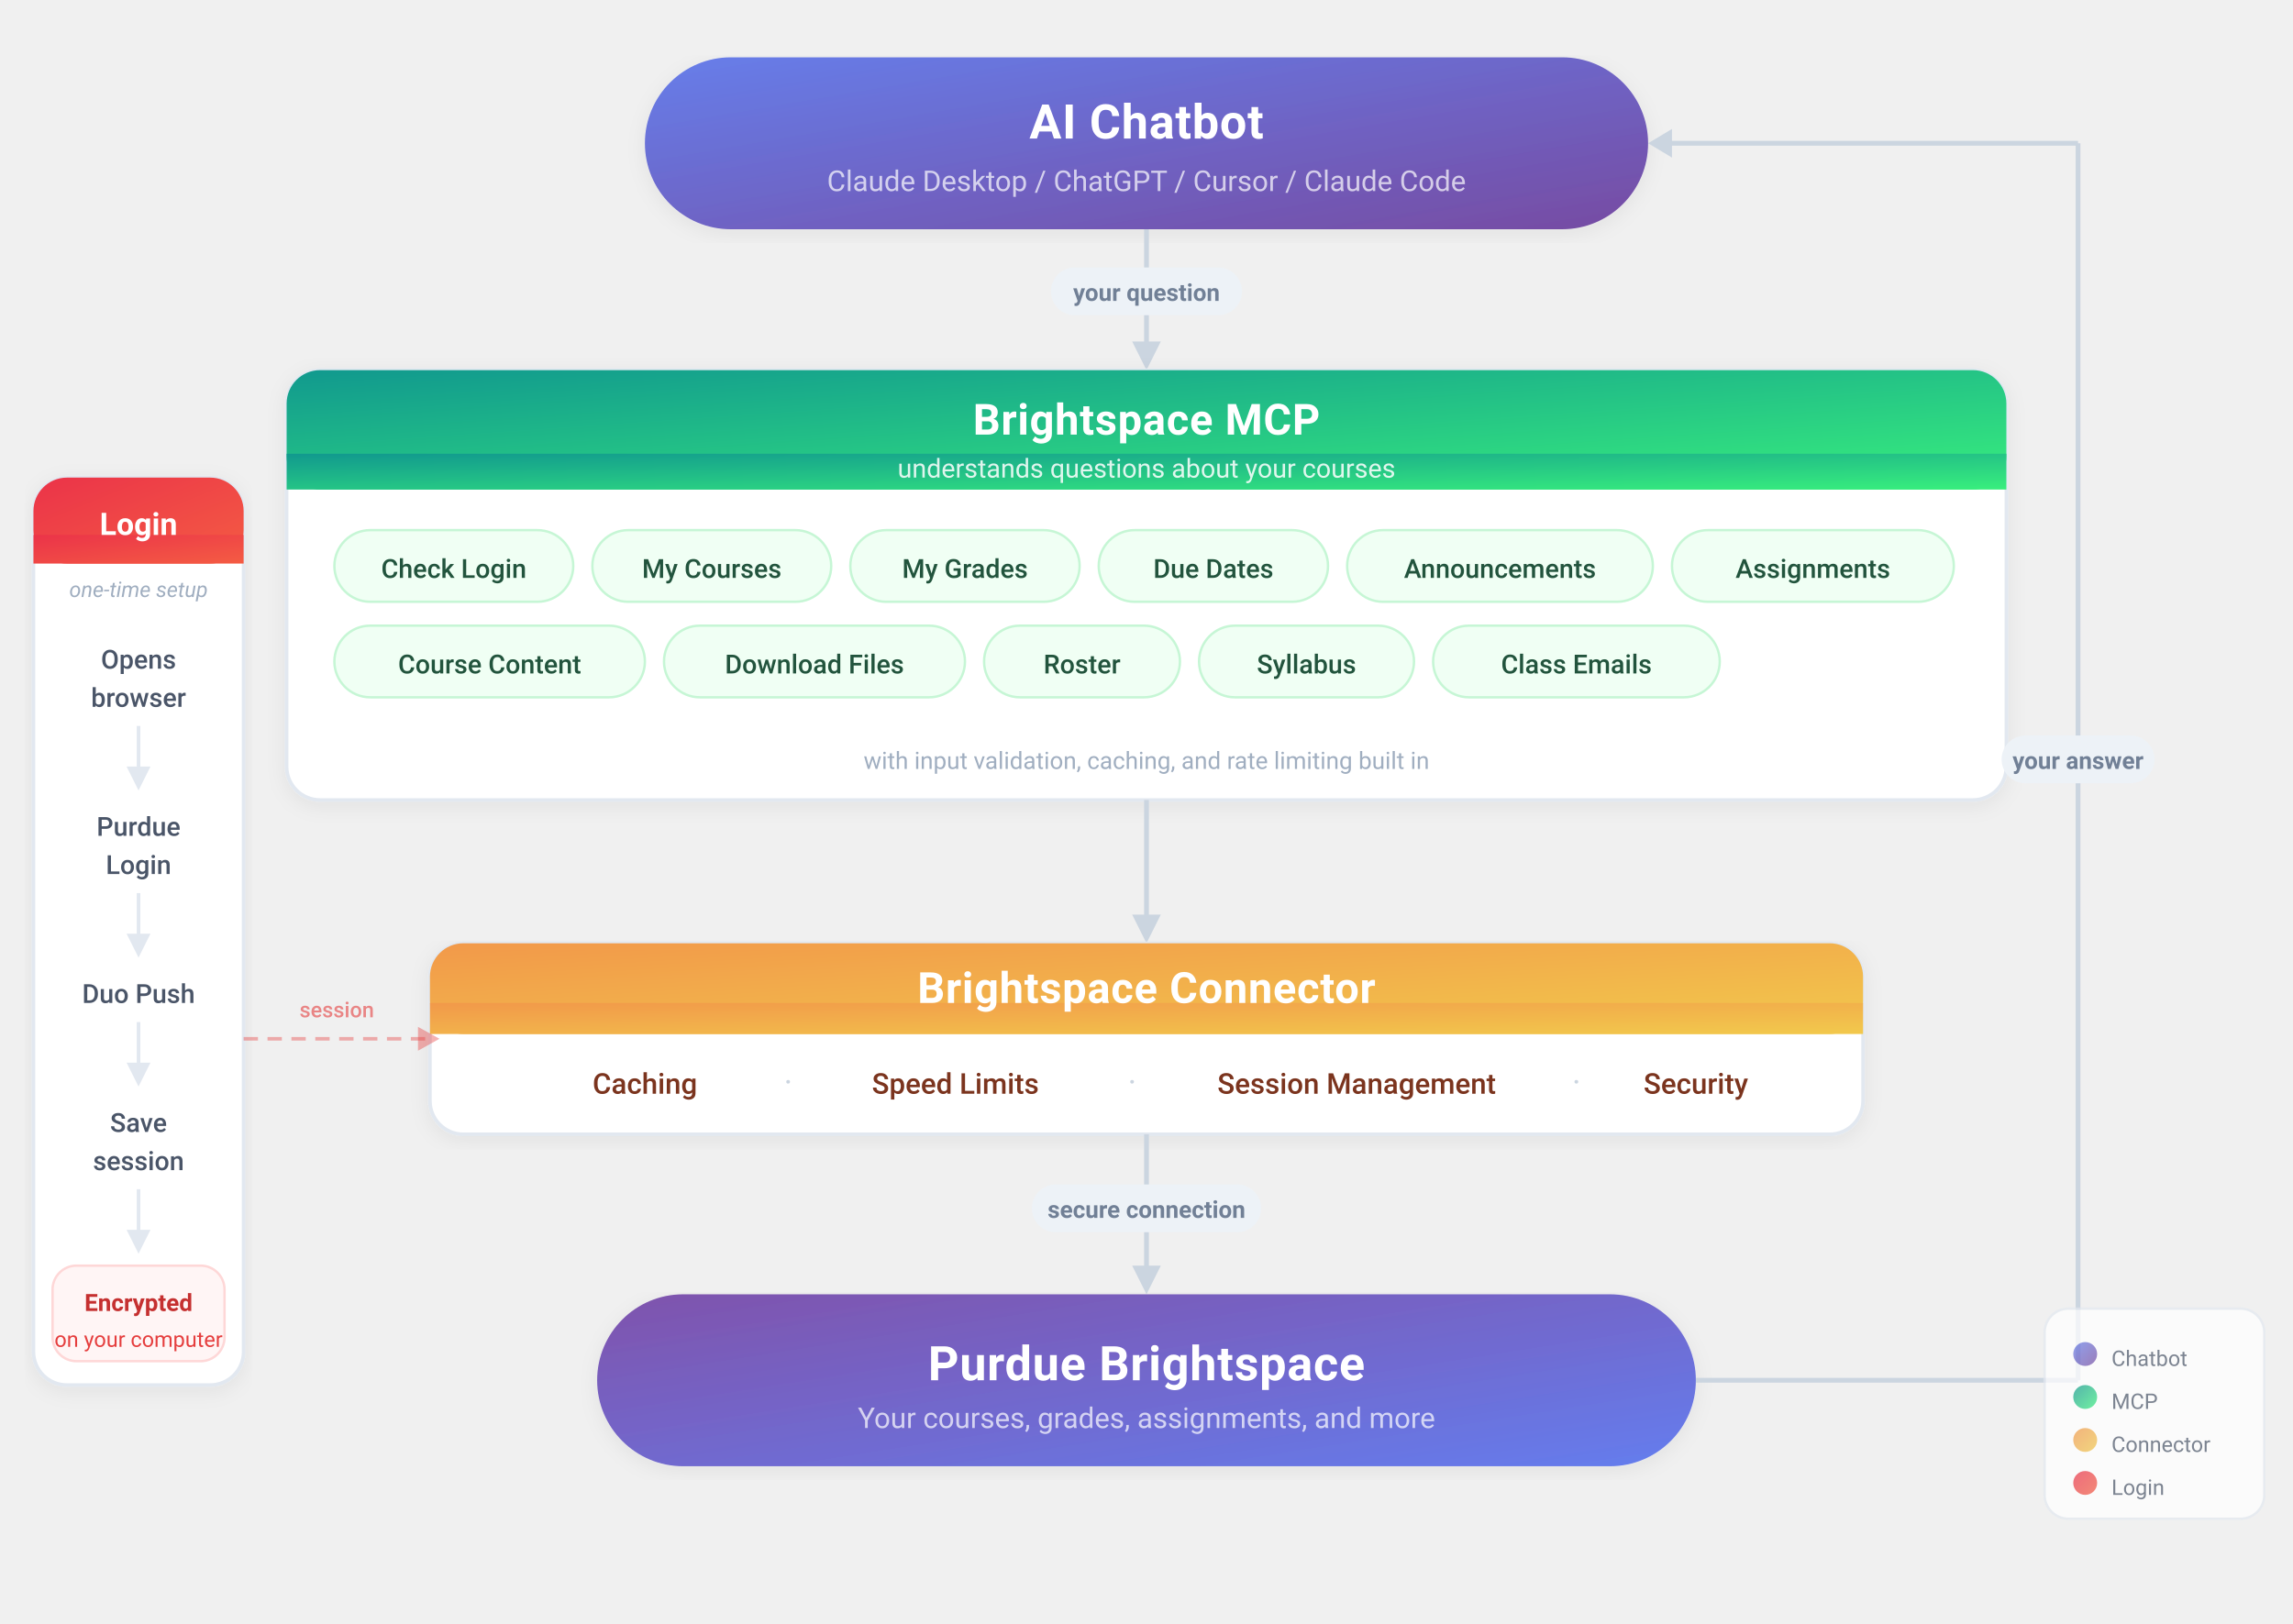
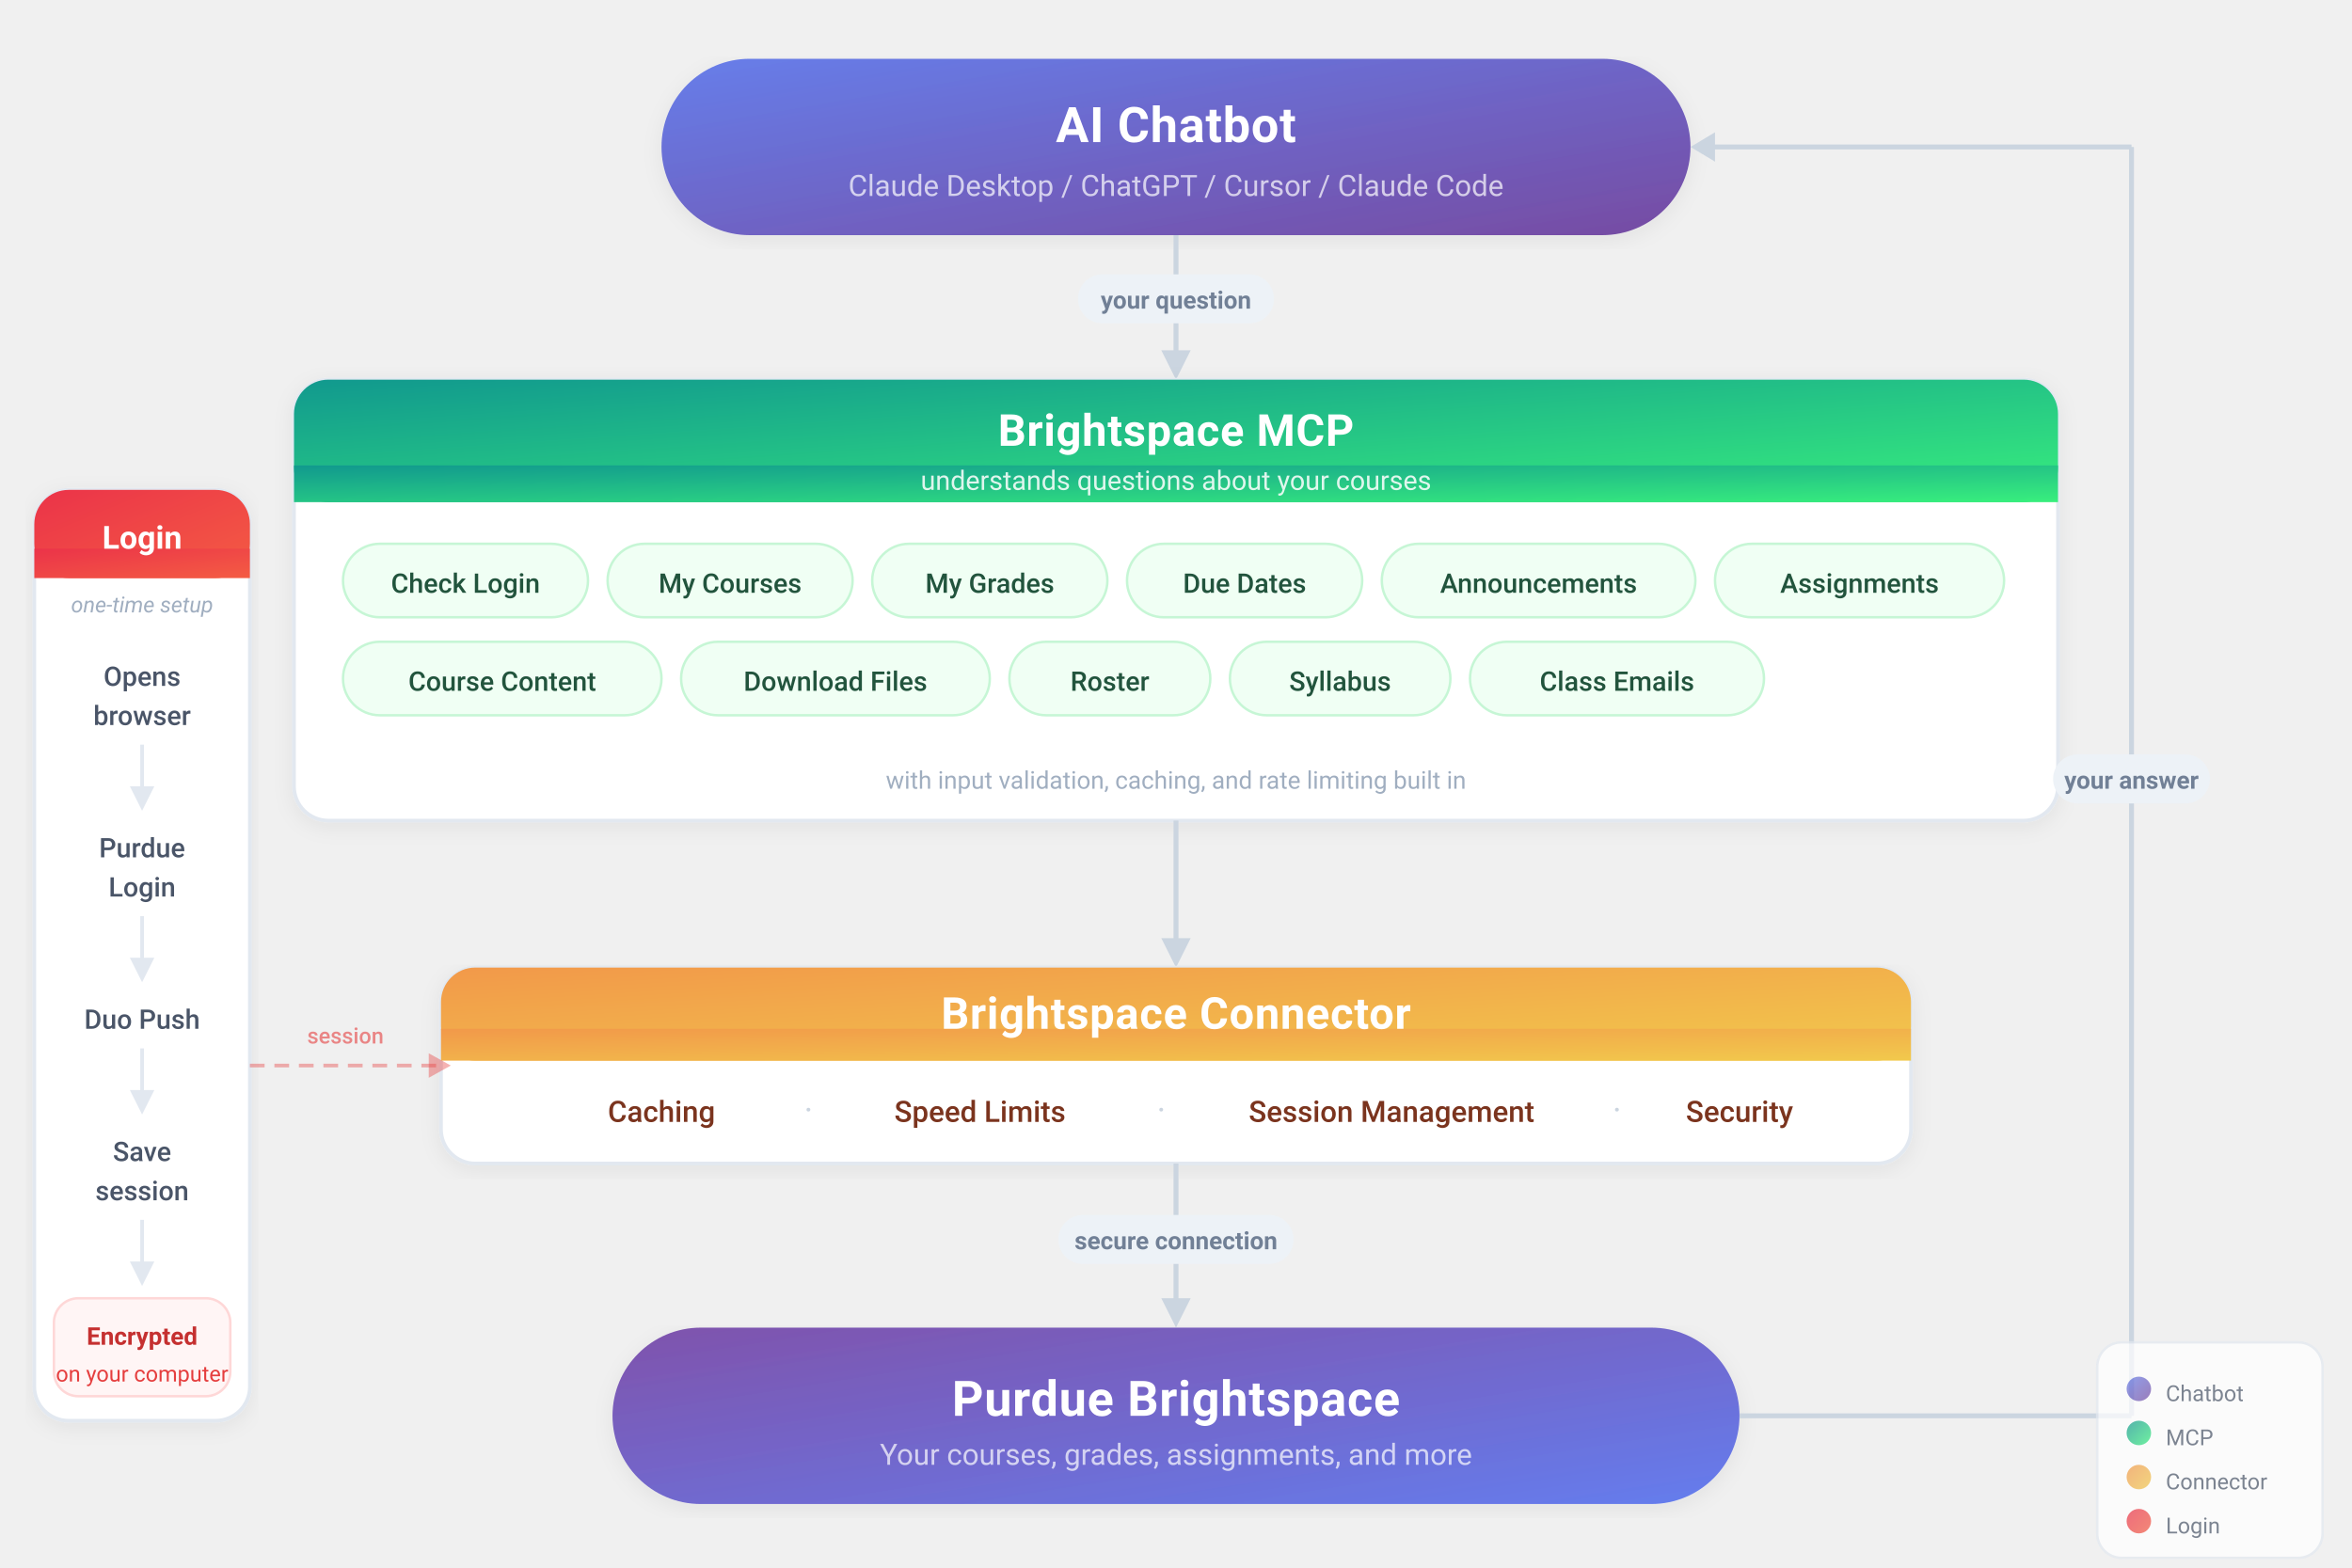
- <svg xmlns="http://www.w3.org/2000/svg" viewBox="0 0 960 680" font-family="-apple-system, BlinkMacSystemFont, 'Segoe UI', Roboto, sans-serif">
+ <svg xmlns="http://www.w3.org/2000/svg" viewBox="0 0 960 640" font-family="-apple-system, BlinkMacSystemFont, 'Segoe UI', Roboto, sans-serif">
  <defs>
    <filter id="shadow" x="-4%" y="-4%" width="108%" height="112%">
      <feDropShadow dx="0" dy="2" stdDeviation="4" flood-opacity="0.06" />
    </filter>
    <linearGradient id="chatbotGrad" x1="0" y1="0" x2="1" y2="1">
      <stop offset="0%" stop-color="#667eea" />
      <stop offset="100%" stop-color="#764ba2" />
    </linearGradient>
    <linearGradient id="pluginGrad" x1="0" y1="0" x2="1" y2="1">
      <stop offset="0%" stop-color="#11998e" />
      <stop offset="100%" stop-color="#38ef7d" />
    </linearGradient>
    <linearGradient id="connectorGrad" x1="0" y1="0" x2="1" y2="1">
      <stop offset="0%" stop-color="#f2994a" />
      <stop offset="100%" stop-color="#f2c94c" />
    </linearGradient>
    <linearGradient id="loginGrad" x1="0" y1="0" x2="1" y2="1">
      <stop offset="0%" stop-color="#eb3349" />
      <stop offset="100%" stop-color="#f45c43" />
    </linearGradient>
    <linearGradient id="bsGrad" x1="0" y1="0" x2="1" y2="1">
      <stop offset="0%" stop-color="#7f53ac" />
      <stop offset="100%" stop-color="#647dee" />
    </linearGradient>
  </defs>
  <rect x="270" y="24" width="420" height="72" rx="36" fill="url(#chatbotGrad)" filter="url(#shadow)" />
  <text x="480" y="58" text-anchor="middle" fill="#fff" font-size="20" font-weight="700" letter-spacing="0.3">AI Chatbot</text>
  <text x="480" y="80" text-anchor="middle" fill="rgba(255,255,255,0.7)" font-size="12">Claude Desktop  /  ChatGPT  /  Cursor  /  Claude Code</text>
  <line x1="480" y1="96" x2="480" y2="148" stroke="#cbd5e0" stroke-width="2" />
  <polygon points="474,143 480,155 486,143" fill="#cbd5e0" />
  <rect x="440" y="112" width="80" height="20" rx="10" fill="#edf2f7" />
  <text x="480" y="126" text-anchor="middle" fill="#718096" font-size="10" font-weight="600">your question</text>
  <rect x="120" y="155" width="720" height="180" rx="14" fill="#fff" stroke="#e2e8f0" stroke-width="1.5" filter="url(#shadow)" />
  <rect x="120" y="155" width="720" height="50" rx="14" fill="url(#pluginGrad)" />
  <rect x="120" y="190" width="720" height="15" fill="url(#pluginGrad)" />
  <text x="480" y="182" text-anchor="middle" fill="#fff" font-size="18" font-weight="700" letter-spacing="0.3">Brightspace MCP</text>
  <text x="480" y="200" text-anchor="middle" fill="rgba(255,255,255,0.85)" font-size="11">understands questions about your courses</text>
  <rect x="140" y="222" width="100" height="30" rx="15" fill="#f0fff4" stroke="#c6f6d5" stroke-width="1" />
  <text x="190" y="242" text-anchor="middle" fill="#22543d" font-size="11" font-weight="500">Check Login</text>
  <rect x="248" y="222" width="100" height="30" rx="15" fill="#f0fff4" stroke="#c6f6d5" stroke-width="1" />
  <text x="298" y="242" text-anchor="middle" fill="#22543d" font-size="11" font-weight="500">My Courses</text>
  <rect x="356" y="222" width="96" height="30" rx="15" fill="#f0fff4" stroke="#c6f6d5" stroke-width="1" />
  <text x="404" y="242" text-anchor="middle" fill="#22543d" font-size="11" font-weight="500">My Grades</text>
  <rect x="460" y="222" width="96" height="30" rx="15" fill="#f0fff4" stroke="#c6f6d5" stroke-width="1" />
  <text x="508" y="242" text-anchor="middle" fill="#22543d" font-size="11" font-weight="500">Due Dates</text>
  <rect x="564" y="222" width="128" height="30" rx="15" fill="#f0fff4" stroke="#c6f6d5" stroke-width="1" />
  <text x="628" y="242" text-anchor="middle" fill="#22543d" font-size="11" font-weight="500">Announcements</text>
  <rect x="700" y="222" width="118" height="30" rx="15" fill="#f0fff4" stroke="#c6f6d5" stroke-width="1" />
  <text x="759" y="242" text-anchor="middle" fill="#22543d" font-size="11" font-weight="500">Assignments</text>
  <rect x="140" y="262" width="130" height="30" rx="15" fill="#f0fff4" stroke="#c6f6d5" stroke-width="1" />
  <text x="205" y="282" text-anchor="middle" fill="#22543d" font-size="11" font-weight="500">Course Content</text>
  <rect x="278" y="262" width="126" height="30" rx="15" fill="#f0fff4" stroke="#c6f6d5" stroke-width="1" />
  <text x="341" y="282" text-anchor="middle" fill="#22543d" font-size="11" font-weight="500">Download Files</text>
  <rect x="412" y="262" width="82" height="30" rx="15" fill="#f0fff4" stroke="#c6f6d5" stroke-width="1" />
  <text x="453" y="282" text-anchor="middle" fill="#22543d" font-size="11" font-weight="500">Roster</text>
  <rect x="502" y="262" width="90" height="30" rx="15" fill="#f0fff4" stroke="#c6f6d5" stroke-width="1" />
  <text x="547" y="282" text-anchor="middle" fill="#22543d" font-size="11" font-weight="500">Syllabus</text>
  <rect x="600" y="262" width="120" height="30" rx="15" fill="#f0fff4" stroke="#c6f6d5" stroke-width="1" />
  <text x="660" y="282" text-anchor="middle" fill="#22543d" font-size="11" font-weight="500">Class Emails</text>
  <text x="480" y="322" text-anchor="middle" fill="#a0aec0" font-size="10">with input validation, caching, and rate limiting built in</text>
  <line x1="480" y1="335" x2="480" y2="388" stroke="#cbd5e0" stroke-width="2" />
  <polygon points="474,383 480,395 486,383" fill="#cbd5e0" />
  <rect x="180" y="395" width="600" height="80" rx="14" fill="#fff" stroke="#e2e8f0" stroke-width="1.5" filter="url(#shadow)" />
  <rect x="180" y="395" width="600" height="38" rx="14" fill="url(#connectorGrad)" />
  <rect x="180" y="420" width="600" height="13" fill="url(#connectorGrad)" />
  <text x="480" y="420" text-anchor="middle" fill="#fff" font-size="18" font-weight="700" letter-spacing="0.3">Brightspace Connector</text>
  <text x="270" y="458" text-anchor="middle" fill="#7b341e" font-size="12" font-weight="500">Caching</text>
  <text x="330" y="458" text-anchor="middle" fill="#cbd5e0" font-size="14">·</text>
  <text x="400" y="458" text-anchor="middle" fill="#7b341e" font-size="12" font-weight="500">Speed Limits</text>
  <text x="474" y="458" text-anchor="middle" fill="#cbd5e0" font-size="14">·</text>
  <text x="568" y="458" text-anchor="middle" fill="#7b341e" font-size="12" font-weight="500">Session Management</text>
  <text x="660" y="458" text-anchor="middle" fill="#cbd5e0" font-size="14">·</text>
  <text x="710" y="458" text-anchor="middle" fill="#7b341e" font-size="12" font-weight="500">Security</text>
  <line x1="480" y1="475" x2="480" y2="535" stroke="#cbd5e0" stroke-width="2" />
  <polygon points="474,530 480,542 486,530" fill="#cbd5e0" />
  <rect x="432" y="496" width="96" height="20" rx="10" fill="#edf2f7" />
  <text x="480" y="510" text-anchor="middle" fill="#718096" font-size="10" font-weight="600">secure connection</text>
  <rect x="250" y="542" width="460" height="72" rx="36" fill="url(#bsGrad)" filter="url(#shadow)" />
  <text x="480" y="578" text-anchor="middle" fill="#fff" font-size="20" font-weight="700" letter-spacing="0.3">Purdue Brightspace</text>
  <text x="480" y="598" text-anchor="middle" fill="rgba(255,255,255,0.7)" font-size="12">Your courses, grades, assignments, and more</text>
  <line x1="710" y1="578" x2="870" y2="578" stroke="#cbd5e0" stroke-width="2" />
  <line x1="870" y1="578" x2="870" y2="60" stroke="#cbd5e0" stroke-width="2" />
  <line x1="870" y1="60" x2="696" y2="60" stroke="#cbd5e0" stroke-width="2" />
  <polygon points="700,54 690,60 700,66" fill="#cbd5e0" />
  <rect x="838" y="308" width="64" height="20" rx="10" fill="#edf2f7" />
  <text x="870" y="322" text-anchor="middle" fill="#718096" font-size="10" font-weight="600">your answer</text>
  <rect x="14" y="200" width="88" height="380" rx="14" fill="#fff" stroke="#e2e8f0" stroke-width="1.5" filter="url(#shadow)" />
  <rect x="14" y="200" width="88" height="36" rx="14" fill="url(#loginGrad)" />
  <rect x="14" y="224" width="88" height="12" fill="url(#loginGrad)" />
  <text x="58" y="224" text-anchor="middle" fill="#fff" font-size="13" font-weight="700">Login</text>
  <text x="58" y="250" text-anchor="middle" fill="#a0aec0" font-size="9" font-style="italic">one-time setup</text>
  <text x="58" y="280" text-anchor="middle" fill="#4a5568" font-size="11" font-weight="500">Opens</text>
  <text x="58" y="296" text-anchor="middle" fill="#4a5568" font-size="11" font-weight="500">browser</text>
  <line x1="58" y1="304" x2="58" y2="326" stroke="#e2e8f0" stroke-width="1.5" />
  <polygon points="53,321 58,331 63,321" fill="#e2e8f0" />
  <text x="58" y="350" text-anchor="middle" fill="#4a5568" font-size="11" font-weight="500">Purdue</text>
  <text x="58" y="366" text-anchor="middle" fill="#4a5568" font-size="11" font-weight="500">Login</text>
  <line x1="58" y1="374" x2="58" y2="396" stroke="#e2e8f0" stroke-width="1.5" />
  <polygon points="53,391 58,401 63,391" fill="#e2e8f0" />
  <text x="58" y="420" text-anchor="middle" fill="#4a5568" font-size="11" font-weight="500">Duo Push</text>
  <line x1="58" y1="428" x2="58" y2="450" stroke="#e2e8f0" stroke-width="1.5" />
  <polygon points="53,445 58,455 63,445" fill="#e2e8f0" />
  <text x="58" y="474" text-anchor="middle" fill="#4a5568" font-size="11" font-weight="500">Save</text>
  <text x="58" y="490" text-anchor="middle" fill="#4a5568" font-size="11" font-weight="500">session</text>
  <line x1="58" y1="498" x2="58" y2="520" stroke="#e2e8f0" stroke-width="1.5" />
  <polygon points="53,515 58,525 63,515" fill="#e2e8f0" />
  <rect x="22" y="530" width="72" height="40" rx="10" fill="#fff5f5" stroke="#fed7d7" stroke-width="1" />
  <text x="58" y="549" text-anchor="middle" fill="#c53030" font-size="10" font-weight="600">Encrypted</text>
  <text x="58" y="564" text-anchor="middle" fill="#e53e3e" font-size="9">on your computer</text>
  <line x1="102" y1="435" x2="180" y2="435" stroke="#e53e3e" stroke-width="1.5" stroke-dasharray="6,4" opacity="0.4" />
  <polygon points="175,430 184,435 175,440" fill="#e53e3e" opacity="0.4" />
  <text x="141" y="426" text-anchor="middle" fill="#e53e3e" font-size="9" font-weight="500" opacity="0.6">session</text>
  <g opacity="0.7">
    <rect x="856" y="548" width="92" height="88" rx="10" fill="#fff" stroke="#e2e8f0" stroke-width="1" />
    <rect x="868" y="562" width="10" height="10" rx="5" fill="url(#chatbotGrad)" />
    <text x="884" y="572" fill="#4a5568" font-size="9">Chatbot</text>
    <rect x="868" y="580" width="10" height="10" rx="5" fill="url(#pluginGrad)" />
    <text x="884" y="590" fill="#4a5568" font-size="9">MCP</text>
    <rect x="868" y="598" width="10" height="10" rx="5" fill="url(#connectorGrad)" />
    <text x="884" y="608" fill="#4a5568" font-size="9">Connector</text>
    <rect x="868" y="616" width="10" height="10" rx="5" fill="url(#loginGrad)" />
    <text x="884" y="626" fill="#4a5568" font-size="9">Login</text>
  </g>
</svg>
